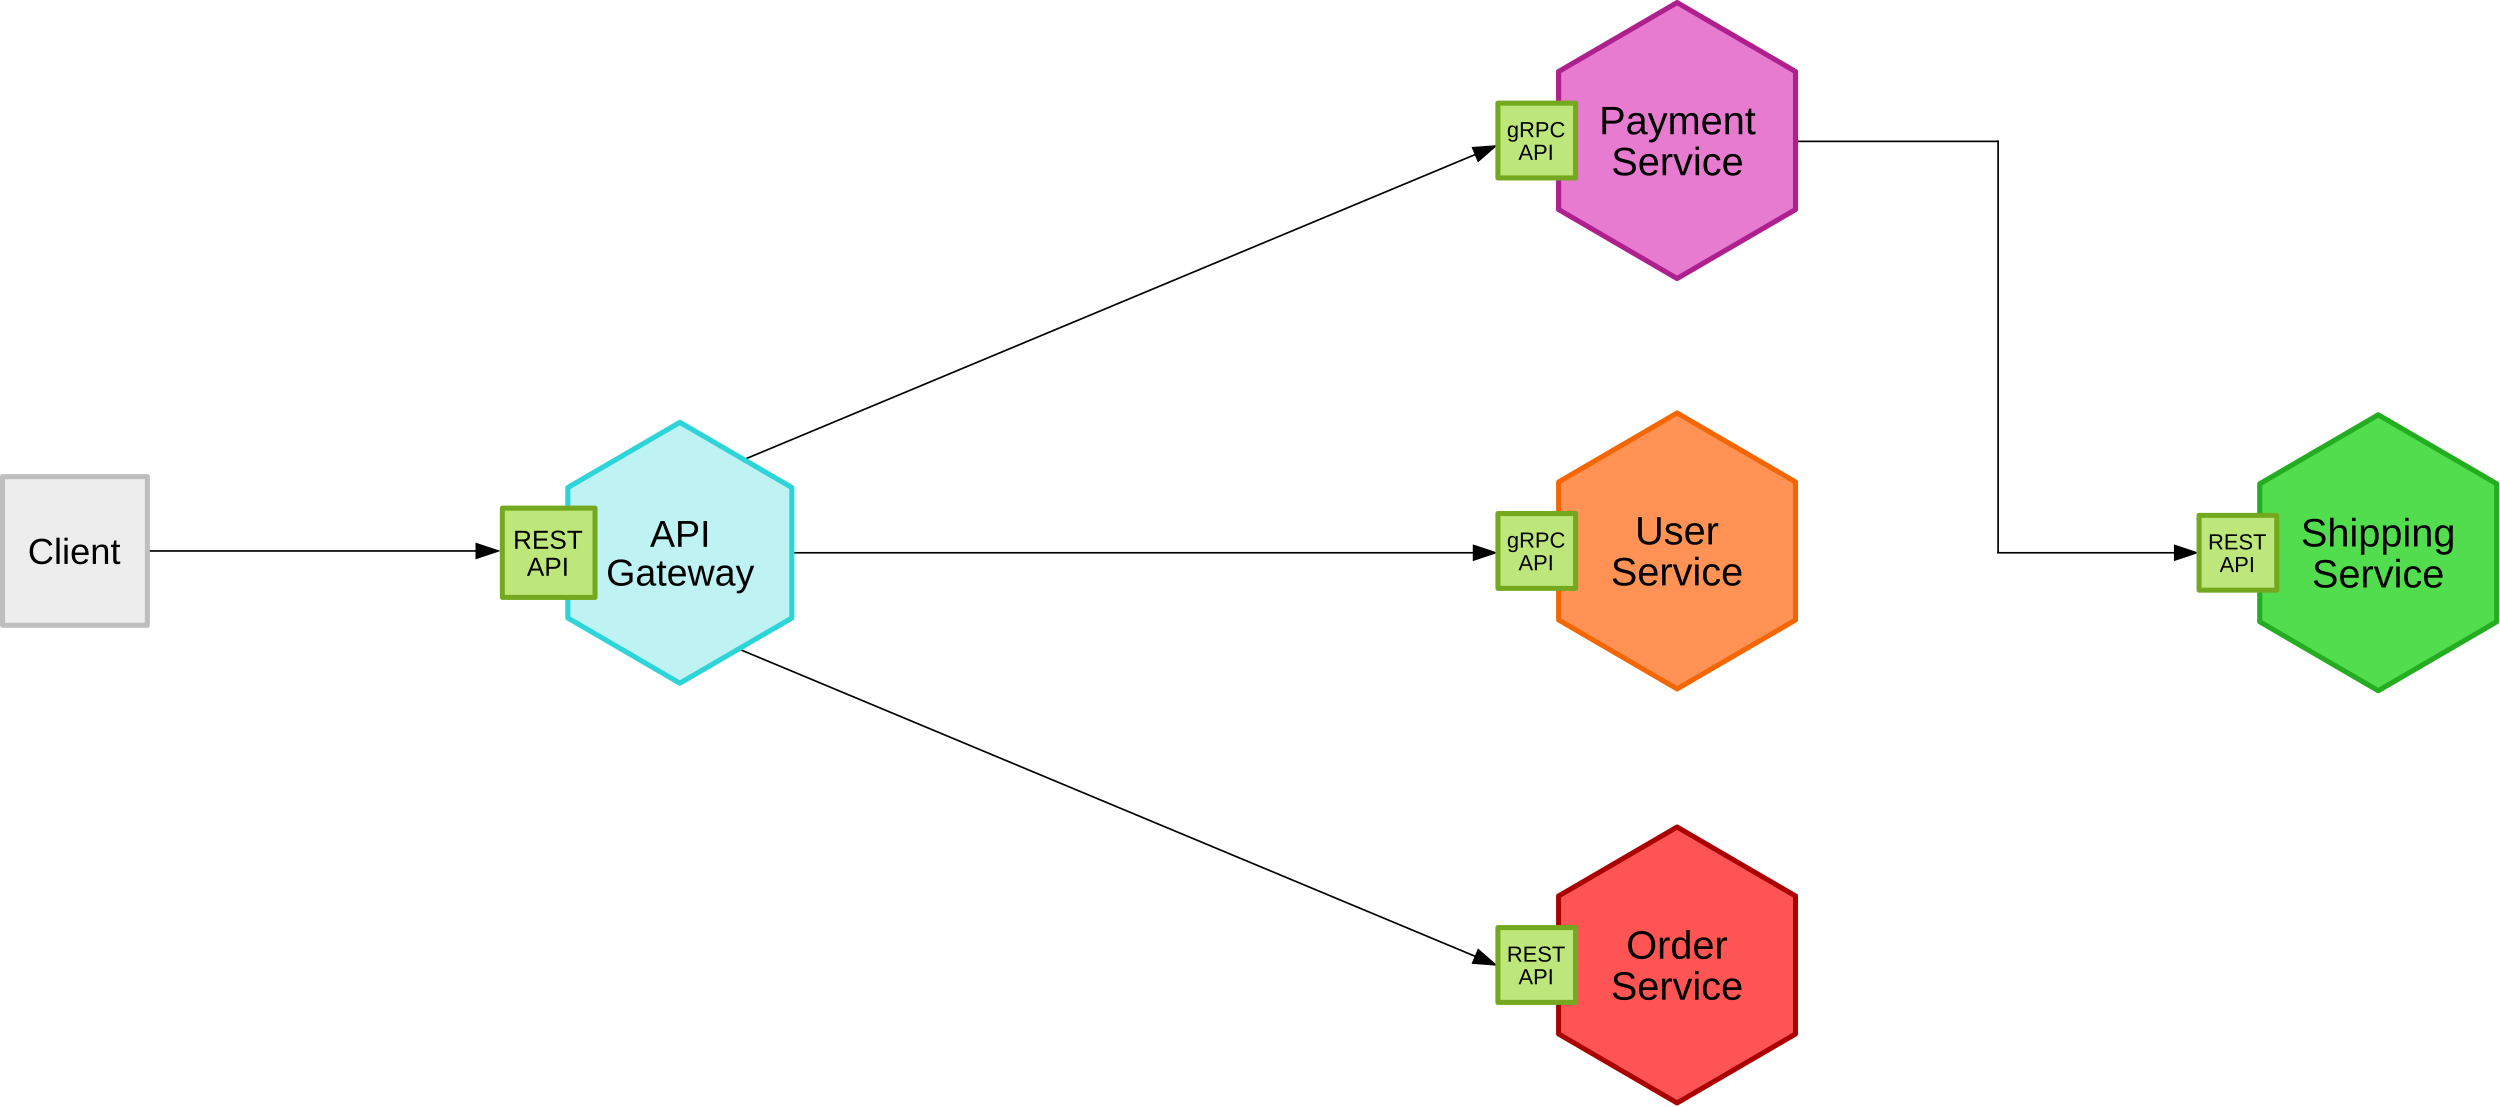
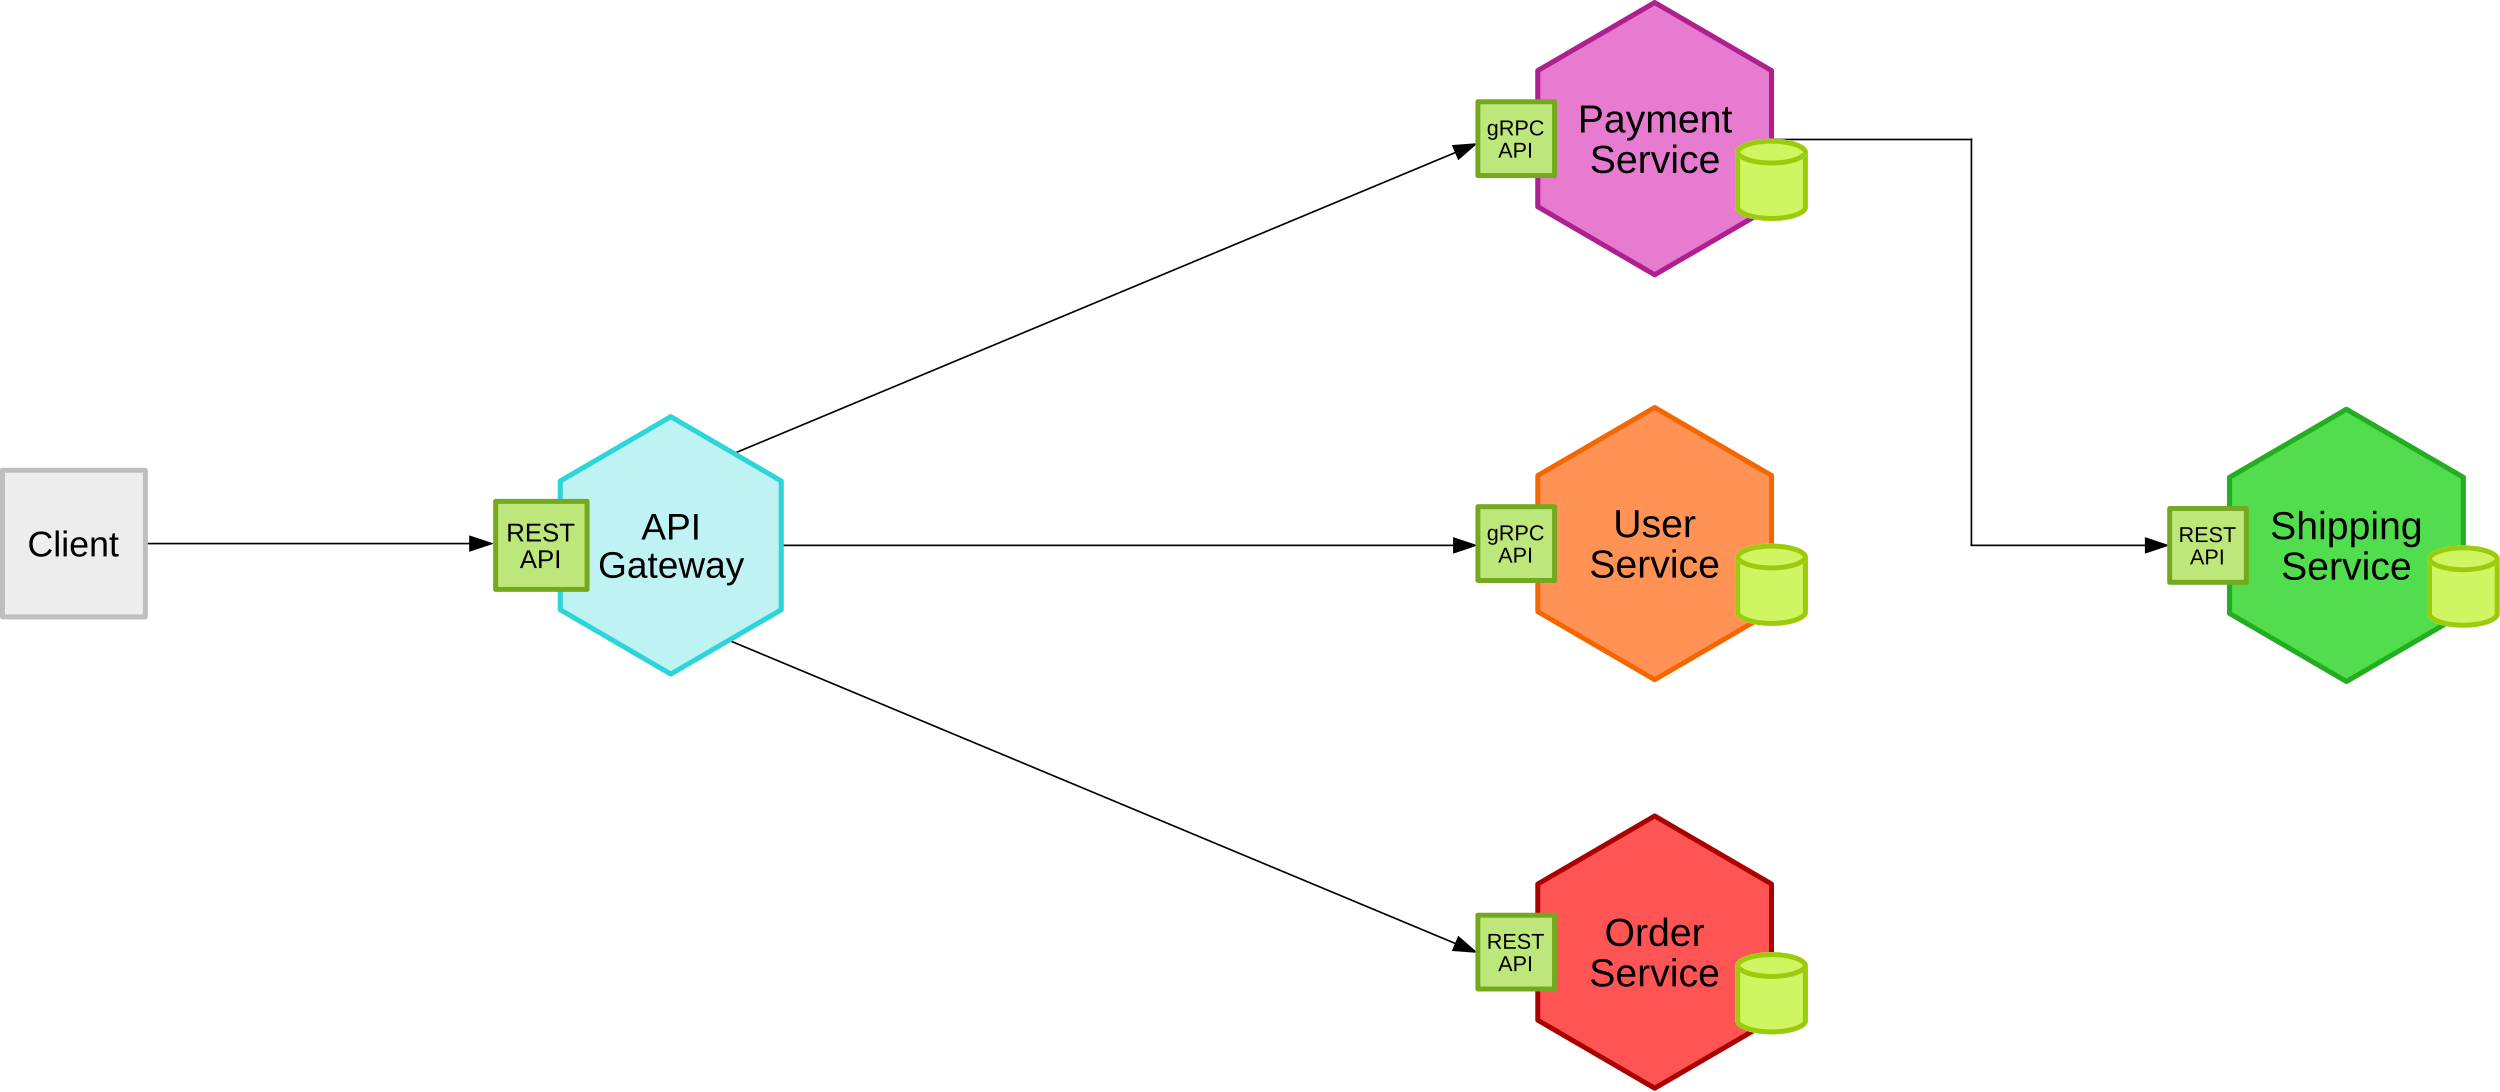
- <svg xmlns="http://www.w3.org/2000/svg" width="100%" height="100%" viewBox="0 0 2068 915" version="1.1" xml:space="preserve" style="fill-rule:evenodd;clip-rule:evenodd;stroke-linecap:round;stroke-linejoin:round;stroke-miterlimit:1.5;">
+ <svg xmlns="http://www.w3.org/2000/svg" width="100%" height="100%" viewBox="0 0 2096 915" version="1.1" xml:space="preserve" style="fill-rule:evenodd;clip-rule:evenodd;stroke-linecap:round;stroke-linejoin:round;stroke-miterlimit:1.5;">
  <g id="Microservice-example">
    <path d="M117.857,456.44l0,-1.386l275.488,0l0,-6.235l20.784,6.928l-20.784,6.928l0,-6.235l-275.488,-0Z" />
    <path d="M648.964,457.94l-0,-1.386l569.315,0l-0,-6.235l20.784,6.928l-20.784,6.928l-0,-6.235l-569.315,-0Z" />
    <path d="M1652.15,457.94l-0,-1.386l146.124,0l-0,-6.235l20.784,6.928l-20.784,6.928l-0,-6.235l-146.124,-0Z" />
    <path d="M1652.15,116.255l1.386,0l-0,340.992l-1.386,-0l-0,-340.992Z" />
    <rect x="1467.74" y="116.255" width="185.803" height="1.386" />
    <path d="M596.706,388.681l-0.534,-1.279l623.442,-260.058l-2.4,-5.754l21.849,-1.608l-16.515,14.396l-2.4,-5.755l-623.442,260.058Z" />
    <path d="M585.882,527.092l0.534,-1.279l633.733,264.458l2.401,-5.754l16.513,14.398l-21.849,-1.611l2.401,-5.754l-633.733,-264.458Z" />
    <g id="Services">
      <g id="Payment-Service">
        <path d="M1387.26,2.125l97.99,57.065l-0,114.13l-97.99,57.066l-97.99,-57.066l-0,-114.13l97.99,-57.065Z" style="fill:#e77bcf;stroke:#af208f;stroke-width:4.25px;" />
        <g transform="matrix(0.716738,0,0,0.716738,96.447,-1518.77)">
          <text x="1711.02px" y="2273.94px" style="font-family:'ArialMT', 'Arial', sans-serif;font-size:45.833px;">Payment</text>
          <text x="1725.04px" y="2321.27px" style="font-family:'ArialMT', 'Arial', sans-serif;font-size:45.833px;">Service</text>
        </g>
        <g id="grpcAPI">
          <rect x="1239.06" y="85.313" width="64.26" height="61.885" style="fill:#bee77b;stroke:#74a91f;stroke-width:4.17px;stroke-linecap:butt;" />
          <g transform="matrix(0.483478,0,0,0.483478,810.671,-890.394)">
            <text x="901.405px" y="2076.39px" style="font-family:'ArialMT', 'Arial', sans-serif;font-size:37.5px;">gRPC</text>
            <text x="921.198px" y="2115.11px" style="font-family:'ArialMT', 'Arial', sans-serif;font-size:37.5px;">API</text>
          </g>
        </g>
      </g>
      <g id="Shipping-Service">
        <path d="M1967.26,343.116l97.99,57.066l-0,114.13l-97.99,57.065l-97.99,-57.065l-0,-114.13l97.99,-57.066Z" style="fill:#51dd4e;stroke:#24ad21;stroke-width:4.25px;" />
        <g transform="matrix(0.716738,0,0,0.716738,676.03,-1177.77)">
          <text x="1712.26px" y="2273.94px" style="font-family:'ArialMT', 'Arial', sans-serif;font-size:45.833px;">Shipping</text>
          <text x="1725.04px" y="2321.27px" style="font-family:'ArialMT', 'Arial', sans-serif;font-size:45.833px;">Service</text>
        </g>
        <g id="grpcAPI1">
          <rect x="1819.06" y="426.304" width="64.26" height="61.885" style="fill:#bee77b;stroke:#74a91f;stroke-width:4.17px;stroke-linecap:butt;" />
          <g transform="matrix(0.483478,0,0,0.483478,1390.67,-549.402)">
            <text x="901.414px" y="2076.39px" style="font-family:'ArialMT', 'Arial', sans-serif;font-size:37.5px;">REST</text>
            <text x="921.198px" y="2115.11px" style="font-family:'ArialMT', 'Arial', sans-serif;font-size:37.5px;">API</text>
          </g>
        </g>
      </g>
      <g id="Order-Service">
        <path d="M1387.26,684.108l97.99,57.065l-0,114.131l-97.99,57.065l-97.99,-57.065l-0,-114.131l97.99,-57.065Z" style="fill:#ff5454;stroke:#ab0000;stroke-width:4.17px;" />
        <g transform="matrix(0.716738,0,0,0.716738,96.0299,-836.777)">
          <text x="1742.88px" y="2273.94px" style="font-family:'ArialMT', 'Arial', sans-serif;font-size:45.833px;">Order</text>
          <text x="1725.04px" y="2321.27px" style="font-family:'ArialMT', 'Arial', sans-serif;font-size:45.833px;">Service</text>
        </g>
        <g id="grpcAPI2">
          <rect x="1239.06" y="767.296" width="64.26" height="61.885" style="fill:#bee77b;stroke:#74a91f;stroke-width:4.17px;stroke-linecap:butt;" />
          <g transform="matrix(0.483478,0,0,0.483478,810.671,-208.411)">
            <text x="901.414px" y="2076.39px" style="font-family:'ArialMT', 'Arial', sans-serif;font-size:37.5px;">REST</text>
            <text x="921.198px" y="2115.11px" style="font-family:'ArialMT', 'Arial', sans-serif;font-size:37.5px;">API</text>
          </g>
        </g>
      </g>
      <g id="User-Service">
        <path d="M1387.28,341.616l97.99,57.066l0,114.13l-97.99,57.065l-97.99,-57.065l0,-114.13l97.99,-57.066Z" style="fill:#ff9254;stroke:#f46700;stroke-width:4.17px;" />
        <g transform="matrix(0.716738,0,0,0.716738,96.0503,-1179.48)">
          <text x="1753.07px" y="2273.94px" style="font-family:'ArialMT', 'Arial', sans-serif;font-size:45.833px;">User</text>
          <text x="1725.04px" y="2321.27px" style="font-family:'ArialMT', 'Arial', sans-serif;font-size:45.833px;">Service</text>
        </g>
        <g id="grpcAPI3">
          <rect x="1239.08" y="424.804" width="64.26" height="61.885" style="fill:#bee77b;stroke:#74a91f;stroke-width:4.17px;stroke-linecap:butt;" />
          <g transform="matrix(0.483478,0,0,0.483478,810.691,-550.902)">
            <text x="901.405px" y="2076.39px" style="font-family:'ArialMT', 'Arial', sans-serif;font-size:37.5px;">gRPC</text>
            <text x="921.198px" y="2115.11px" style="font-family:'ArialMT', 'Arial', sans-serif;font-size:37.5px;">API</text>
          </g>
        </g>
      </g>
    </g>
    <g id="Api-Gateway">
      <g id="API-Gateway">
        <path d="M562.359,349.34l92.647,53.953l-0,107.907l-92.647,53.954l-92.646,-53.954l-0,-107.907l92.646,-53.953Z" style="fill:#bef2f3;stroke:#2ed5d8;stroke-width:4.25px;" />
        <g transform="matrix(0.677653,0,0,0.677653,-658.061,-1088.62)">
          <text x="1764.52px" y="2273.94px" style="font-family:'ArialMT', 'Arial', sans-serif;font-size:45.833px;">API</text>
          <text x="1711.02px" y="2321.27px" style="font-family:'ArialMT', 'Arial', sans-serif;font-size:45.833px;">Gateway</text>
        </g>
      </g>
      <g id="Rest-API">
        <rect x="415.544" y="420.332" width="76.664" height="73.83" style="fill:#bee77b;stroke:#74a91f;stroke-width:4.17px;stroke-linecap:butt;" />
        <g transform="matrix(0.576801,0,0,0.576801,-95.5373,-743.708)">
          <text x="901.414px" y="2076.39px" style="font-family:'ArialMT', 'Arial', sans-serif;font-size:37.5px;">REST</text>
          <text x="921.198px" y="2115.11px" style="font-family:'ArialMT', 'Arial', sans-serif;font-size:37.5px;">API</text>
        </g>
      </g>
    </g>
    <g id="Client">
      <rect x="2.083" y="394.272" width="119.799" height="122.949" style="fill:#ededed;stroke:#bebebe;stroke-width:4.17px;stroke-linecap:butt;" />
      <text x="22.99px" y="466.486px" style="font-family:'ArialMT', 'Arial', sans-serif;font-size:30.004px;">Client</text>
    </g>
+     <g id="Database">
+       <path d="M1454.81,127.509l60.882,0l0,46.492c0,6.211 -13.64,11.254 -30.441,11.254c-16.801,0 -30.441,-5.043 -30.441,-11.254l-0,-46.492Z" style="fill:#d0f562;" />
+       <path d="M1454.81,127.509l60.882,0l0,46.492c0,6.211 -13.64,11.254 -30.441,11.254c-16.801,0 -30.441,-5.043 -30.441,-11.254l-0,-46.492Zm4.166,4.167l52.549,-0c0,-0 0,42.325 0,42.325c0,0.446 -0.428,0.75 -0.855,1.14c-0.705,0.644 -1.634,1.231 -2.73,1.784c-5.115,2.579 -13.385,4.164 -22.689,4.164c-9.304,-0 -17.574,-1.585 -22.689,-4.164c-1.096,-0.553 -2.025,-1.14 -2.731,-1.784c-0.426,-0.39 -0.855,-0.694 -0.855,-1.14l0,-42.325Z" style="fill:#9bcb0d;" />
+       <ellipse cx="1485.25" cy="127.509" rx="30.441" ry="11.254" style="fill:#d0f562;" />
+       <path d="M1485.25,116.255c16.801,0 30.441,5.043 30.441,11.254c0,6.211 -13.64,11.254 -30.441,11.254c-16.801,0 -30.441,-5.043 -30.441,-11.254c-0,-6.211 13.64,-11.254 30.441,-11.254Zm-0,4.167c9.304,-0 17.574,1.584 22.689,4.163c1.096,0.553 2.025,1.14 2.73,1.784c0.427,0.39 0.855,0.694 0.855,1.14c0,0.446 -0.428,0.75 -0.855,1.14c-0.705,0.644 -1.634,1.231 -2.73,1.784c-5.115,2.579 -13.385,4.164 -22.689,4.164c-9.304,-0 -17.574,-1.585 -22.689,-4.164c-1.096,-0.553 -2.025,-1.14 -2.731,-1.784c-0.426,-0.39 -0.855,-0.694 -0.855,-1.14c0,-0.446 0.429,-0.75 0.855,-1.14c0.706,-0.644 1.635,-1.231 2.731,-1.784c5.115,-2.579 13.385,-4.163 22.689,-4.163Z" style="fill:#9bcb0d;" />
+     </g>
+     <g id="Database1">
+       <path d="M1454.83,467.001l60.882,-0l0,46.492c0,6.211 -13.64,11.254 -30.441,11.254c-16.801,-0 -30.441,-5.043 -30.441,-11.254l0,-46.492Z" style="fill:#d0f562;" />
+       <path d="M1454.83,467.001l60.882,-0l0,46.492c0,6.211 -13.64,11.254 -30.441,11.254c-16.801,-0 -30.441,-5.043 -30.441,-11.254l0,-46.492Zm4.167,4.167l52.549,-0c-0,-0 -0,42.325 -0,42.325c-0,0.446 -0.428,0.75 -0.855,1.14c-0.706,0.644 -1.635,1.231 -2.731,1.784c-5.114,2.579 -13.385,4.163 -22.689,4.163c-9.304,0 -17.574,-1.584 -22.688,-4.163c-1.097,-0.553 -2.025,-1.14 -2.731,-1.784c-0.427,-0.39 -0.855,-0.694 -0.855,-1.14l-0,-42.325Z" style="fill:#9bcb0d;" />
+       <ellipse cx="1485.27" cy="467.001" rx="30.441" ry="11.254" style="fill:#d0f562;" />
+       <path d="M1485.27,455.747c16.801,-0 30.441,5.043 30.441,11.254c0,6.211 -13.64,11.254 -30.441,11.254c-16.801,-0 -30.441,-5.043 -30.441,-11.254c0,-6.211 13.64,-11.254 30.441,-11.254Zm0,4.167c9.304,-0 17.575,1.584 22.689,4.163c1.096,0.553 2.025,1.14 2.731,1.784c0.427,0.39 0.855,0.694 0.855,1.14c-0,0.446 -0.428,0.75 -0.855,1.14c-0.706,0.644 -1.635,1.231 -2.731,1.784c-5.114,2.579 -13.385,4.163 -22.689,4.163c-9.304,0 -17.574,-1.584 -22.688,-4.163c-1.097,-0.553 -2.025,-1.14 -2.731,-1.784c-0.427,-0.39 -0.855,-0.694 -0.855,-1.14c-0,-0.446 0.428,-0.75 0.855,-1.14c0.706,-0.644 1.634,-1.231 2.731,-1.784c5.114,-2.579 13.384,-4.163 22.688,-4.163Z" style="fill:#9bcb0d;" />
+     </g>
+     <g id="Database2">
+       <path d="M2034.81,468.501l60.882,-0l0,46.492c0,6.211 -13.64,11.254 -30.441,11.254c-16.801,-0 -30.441,-5.043 -30.441,-11.254l-0,-46.492Z" style="fill:#d0f562;" />
+       <path d="M2034.81,468.501l60.882,-0l0,46.492c0,6.211 -13.64,11.254 -30.441,11.254c-16.801,-0 -30.441,-5.043 -30.441,-11.254l-0,-46.492Zm4.166,4.167l52.549,-0c0,-0 0,42.325 0,42.325c0,0.446 -0.428,0.75 -0.855,1.14c-0.705,0.644 -1.634,1.231 -2.73,1.784c-5.115,2.579 -13.385,4.163 -22.689,4.163c-9.304,0 -17.574,-1.584 -22.689,-4.163c-1.096,-0.553 -2.025,-1.14 -2.731,-1.784c-0.426,-0.39 -0.855,-0.694 -0.855,-1.14l0,-42.325Z" style="fill:#9bcb0d;" />
+       <ellipse cx="2065.25" cy="468.501" rx="30.441" ry="11.254" style="fill:#d0f562;" />
+       <path d="M2065.25,457.247c16.801,-0 30.441,5.043 30.441,11.254c0,6.211 -13.64,11.254 -30.441,11.254c-16.801,-0 -30.441,-5.043 -30.441,-11.254c-0,-6.211 13.64,-11.254 30.441,-11.254Zm-0,4.167c9.304,-0 17.574,1.584 22.689,4.163c1.096,0.553 2.025,1.14 2.73,1.784c0.427,0.39 0.855,0.694 0.855,1.14c0,0.446 -0.428,0.75 -0.855,1.14c-0.705,0.644 -1.634,1.231 -2.73,1.784c-5.115,2.579 -13.385,4.163 -22.689,4.163c-9.304,0 -17.574,-1.584 -22.689,-4.163c-1.096,-0.553 -2.025,-1.14 -2.731,-1.784c-0.426,-0.39 -0.855,-0.694 -0.855,-1.14c0,-0.446 0.429,-0.75 0.855,-1.14c0.706,-0.644 1.635,-1.231 2.731,-1.784c5.115,-2.579 13.385,-4.163 22.689,-4.163Z" style="fill:#9bcb0d;" />
+     </g>
+     <g id="Database3">
+       <path d="M1454.83,809.493l60.882,-0l0,46.492c0,6.211 -13.64,11.254 -30.441,11.254c-16.801,-0 -30.441,-5.043 -30.441,-11.254l0,-46.492Z" style="fill:#d0f562;" />
+       <path d="M1454.83,809.493l60.882,-0l0,46.492c0,6.211 -13.64,11.254 -30.441,11.254c-16.801,-0 -30.441,-5.043 -30.441,-11.254l0,-46.492Zm4.167,4.166l52.549,0c-0,0 -0,42.326 -0,42.326c-0,0.446 -0.428,0.75 -0.855,1.139c-0.706,0.645 -1.635,1.232 -2.731,1.785c-5.114,2.578 -13.385,4.163 -22.689,4.163c-9.304,-0 -17.574,-1.585 -22.688,-4.163c-1.097,-0.553 -2.025,-1.14 -2.731,-1.785c-0.427,-0.389 -0.855,-0.693 -0.855,-1.139l-0,-42.326Z" style="fill:#9bcb0d;" />
+       <ellipse cx="1485.27" cy="809.493" rx="30.441" ry="11.254" style="fill:#d0f562;" />
+       <path d="M1485.27,798.239c16.801,-0 30.441,5.042 30.441,11.254c0,6.211 -13.64,11.254 -30.441,11.254c-16.801,-0 -30.441,-5.043 -30.441,-11.254c0,-6.212 13.64,-11.254 30.441,-11.254Zm0,4.166c9.304,0 17.575,1.585 22.689,4.163c1.096,0.553 2.025,1.14 2.731,1.785c0.427,0.39 0.855,0.694 0.855,1.14c-0,0.446 -0.428,0.75 -0.855,1.139c-0.706,0.645 -1.635,1.232 -2.731,1.785c-5.114,2.578 -13.385,4.163 -22.689,4.163c-9.304,-0 -17.574,-1.585 -22.688,-4.163c-1.097,-0.553 -2.025,-1.14 -2.731,-1.785c-0.427,-0.389 -0.855,-0.693 -0.855,-1.139c-0,-0.446 0.428,-0.75 0.855,-1.14c0.706,-0.645 1.634,-1.232 2.731,-1.785c5.114,-2.578 13.384,-4.163 22.688,-4.163Z" style="fill:#9bcb0d;" />
+     </g>
  </g>
</svg>
